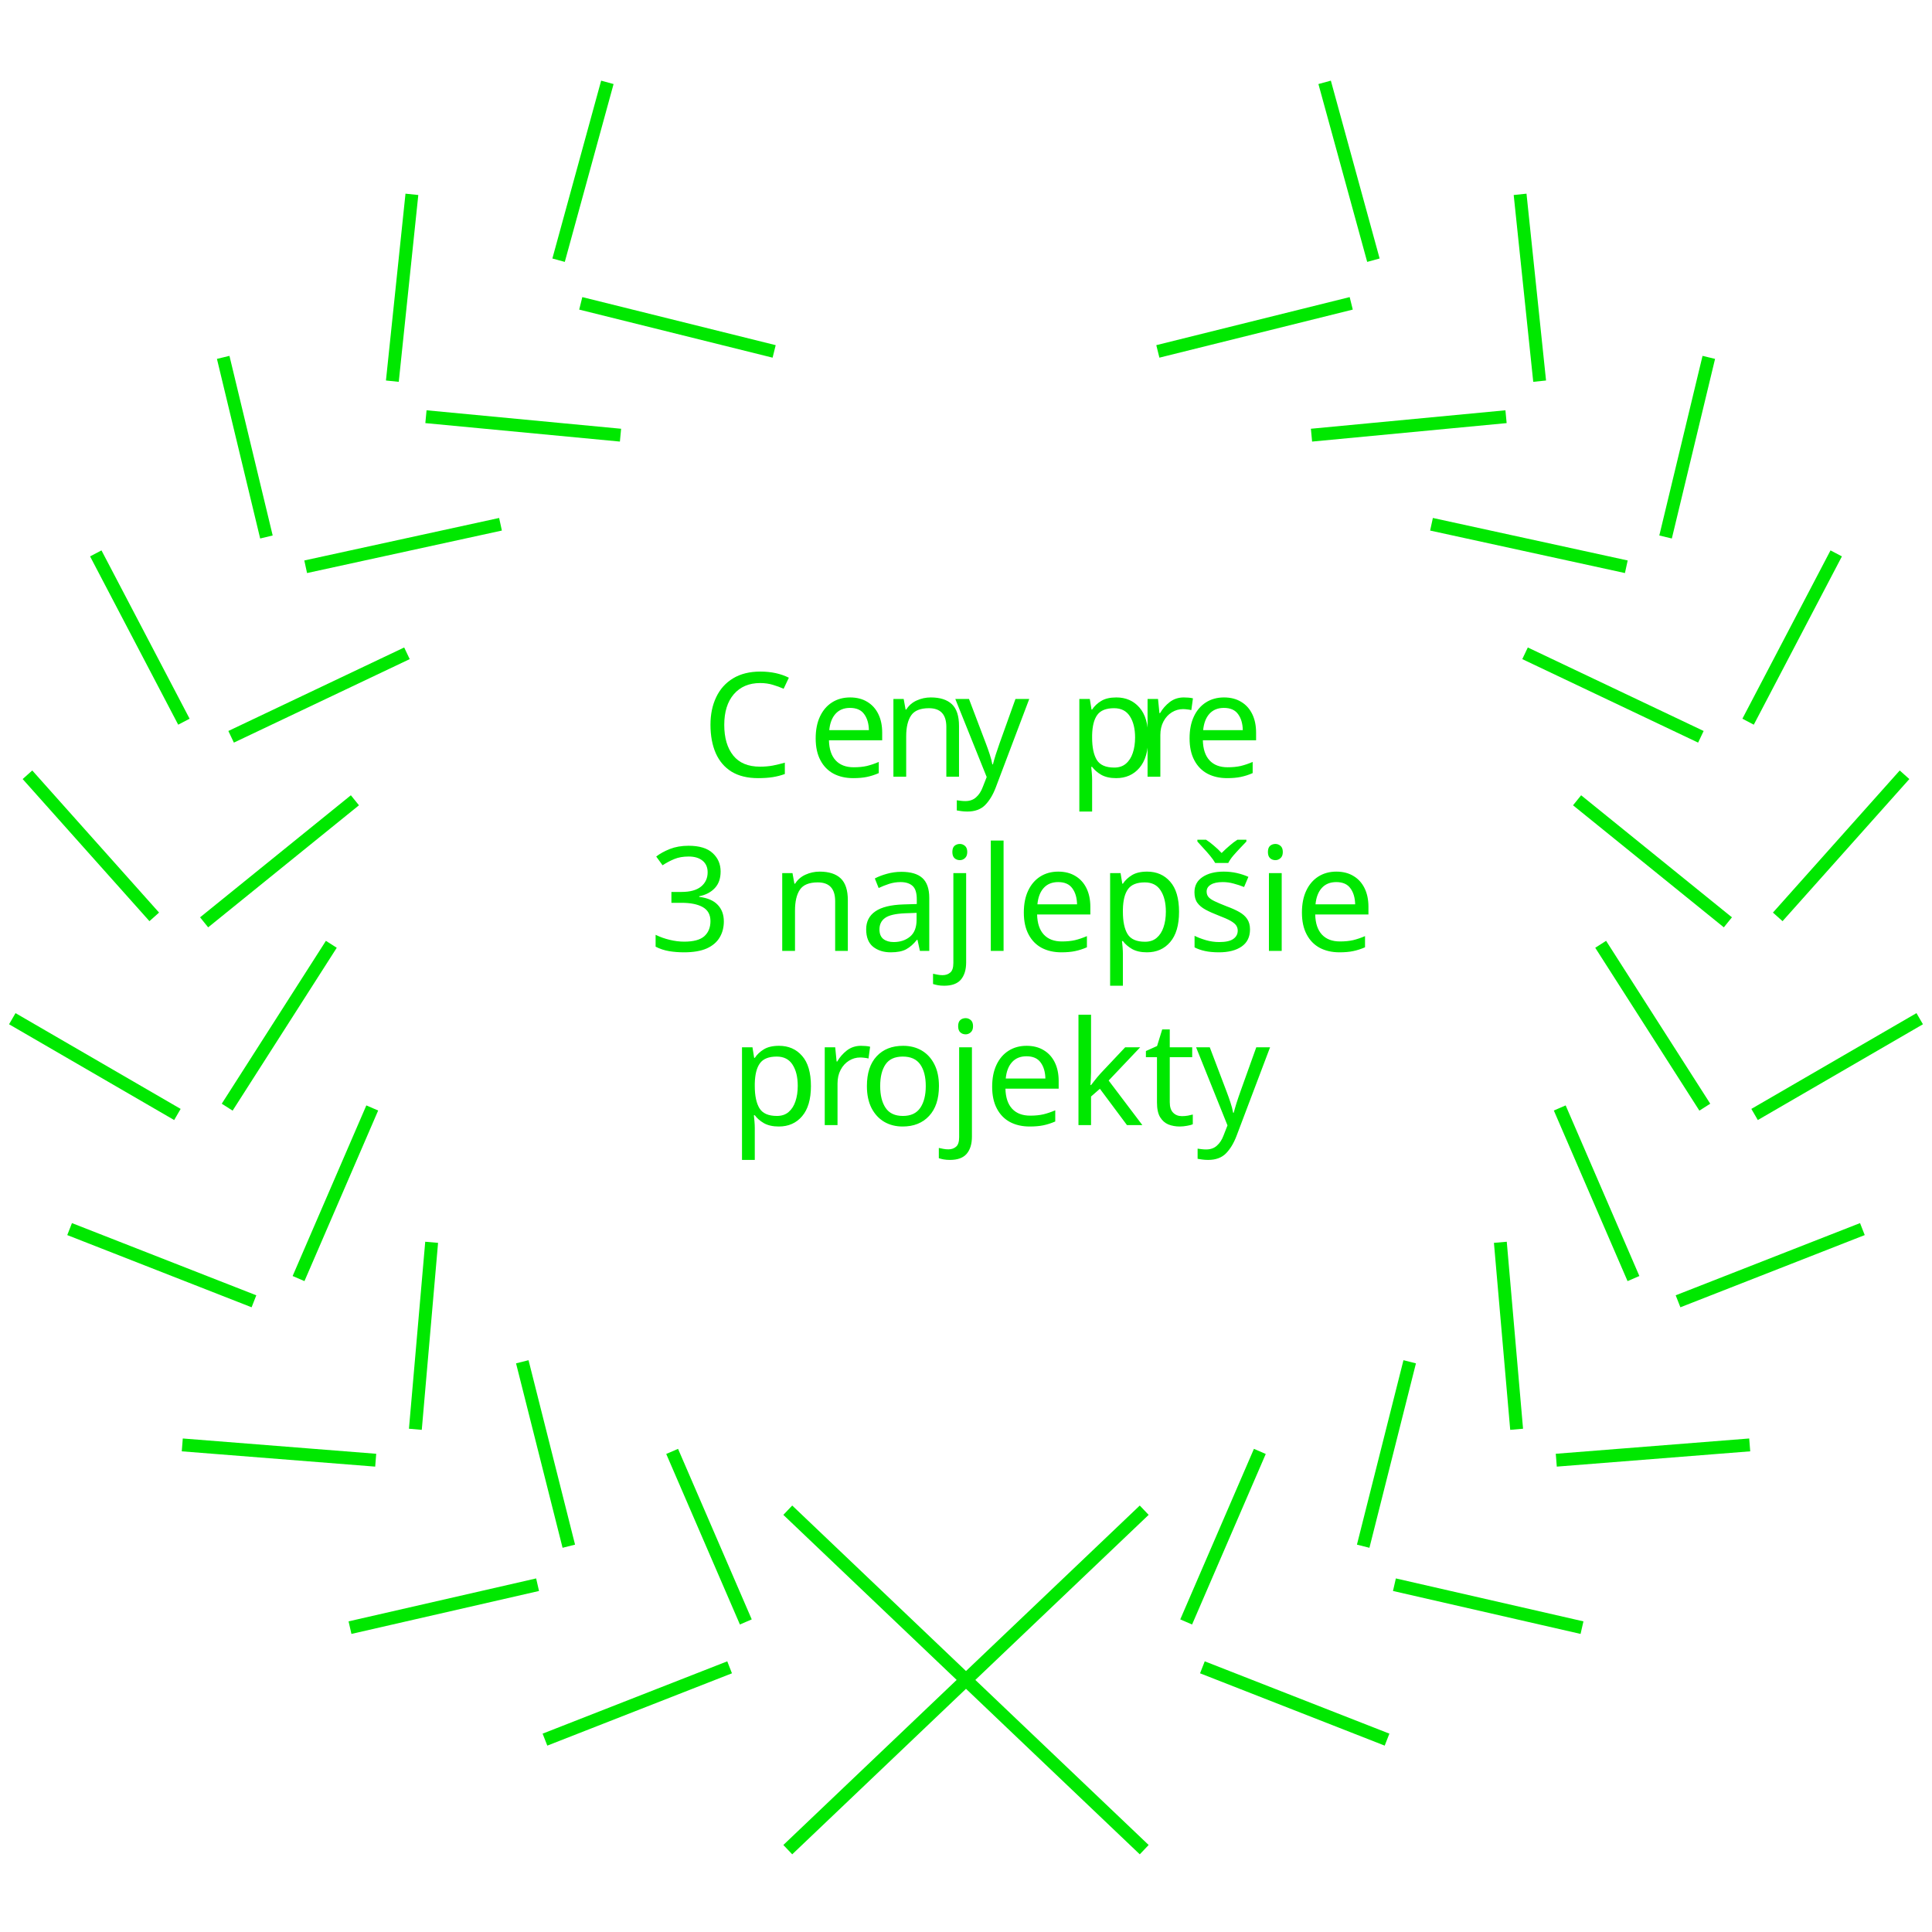
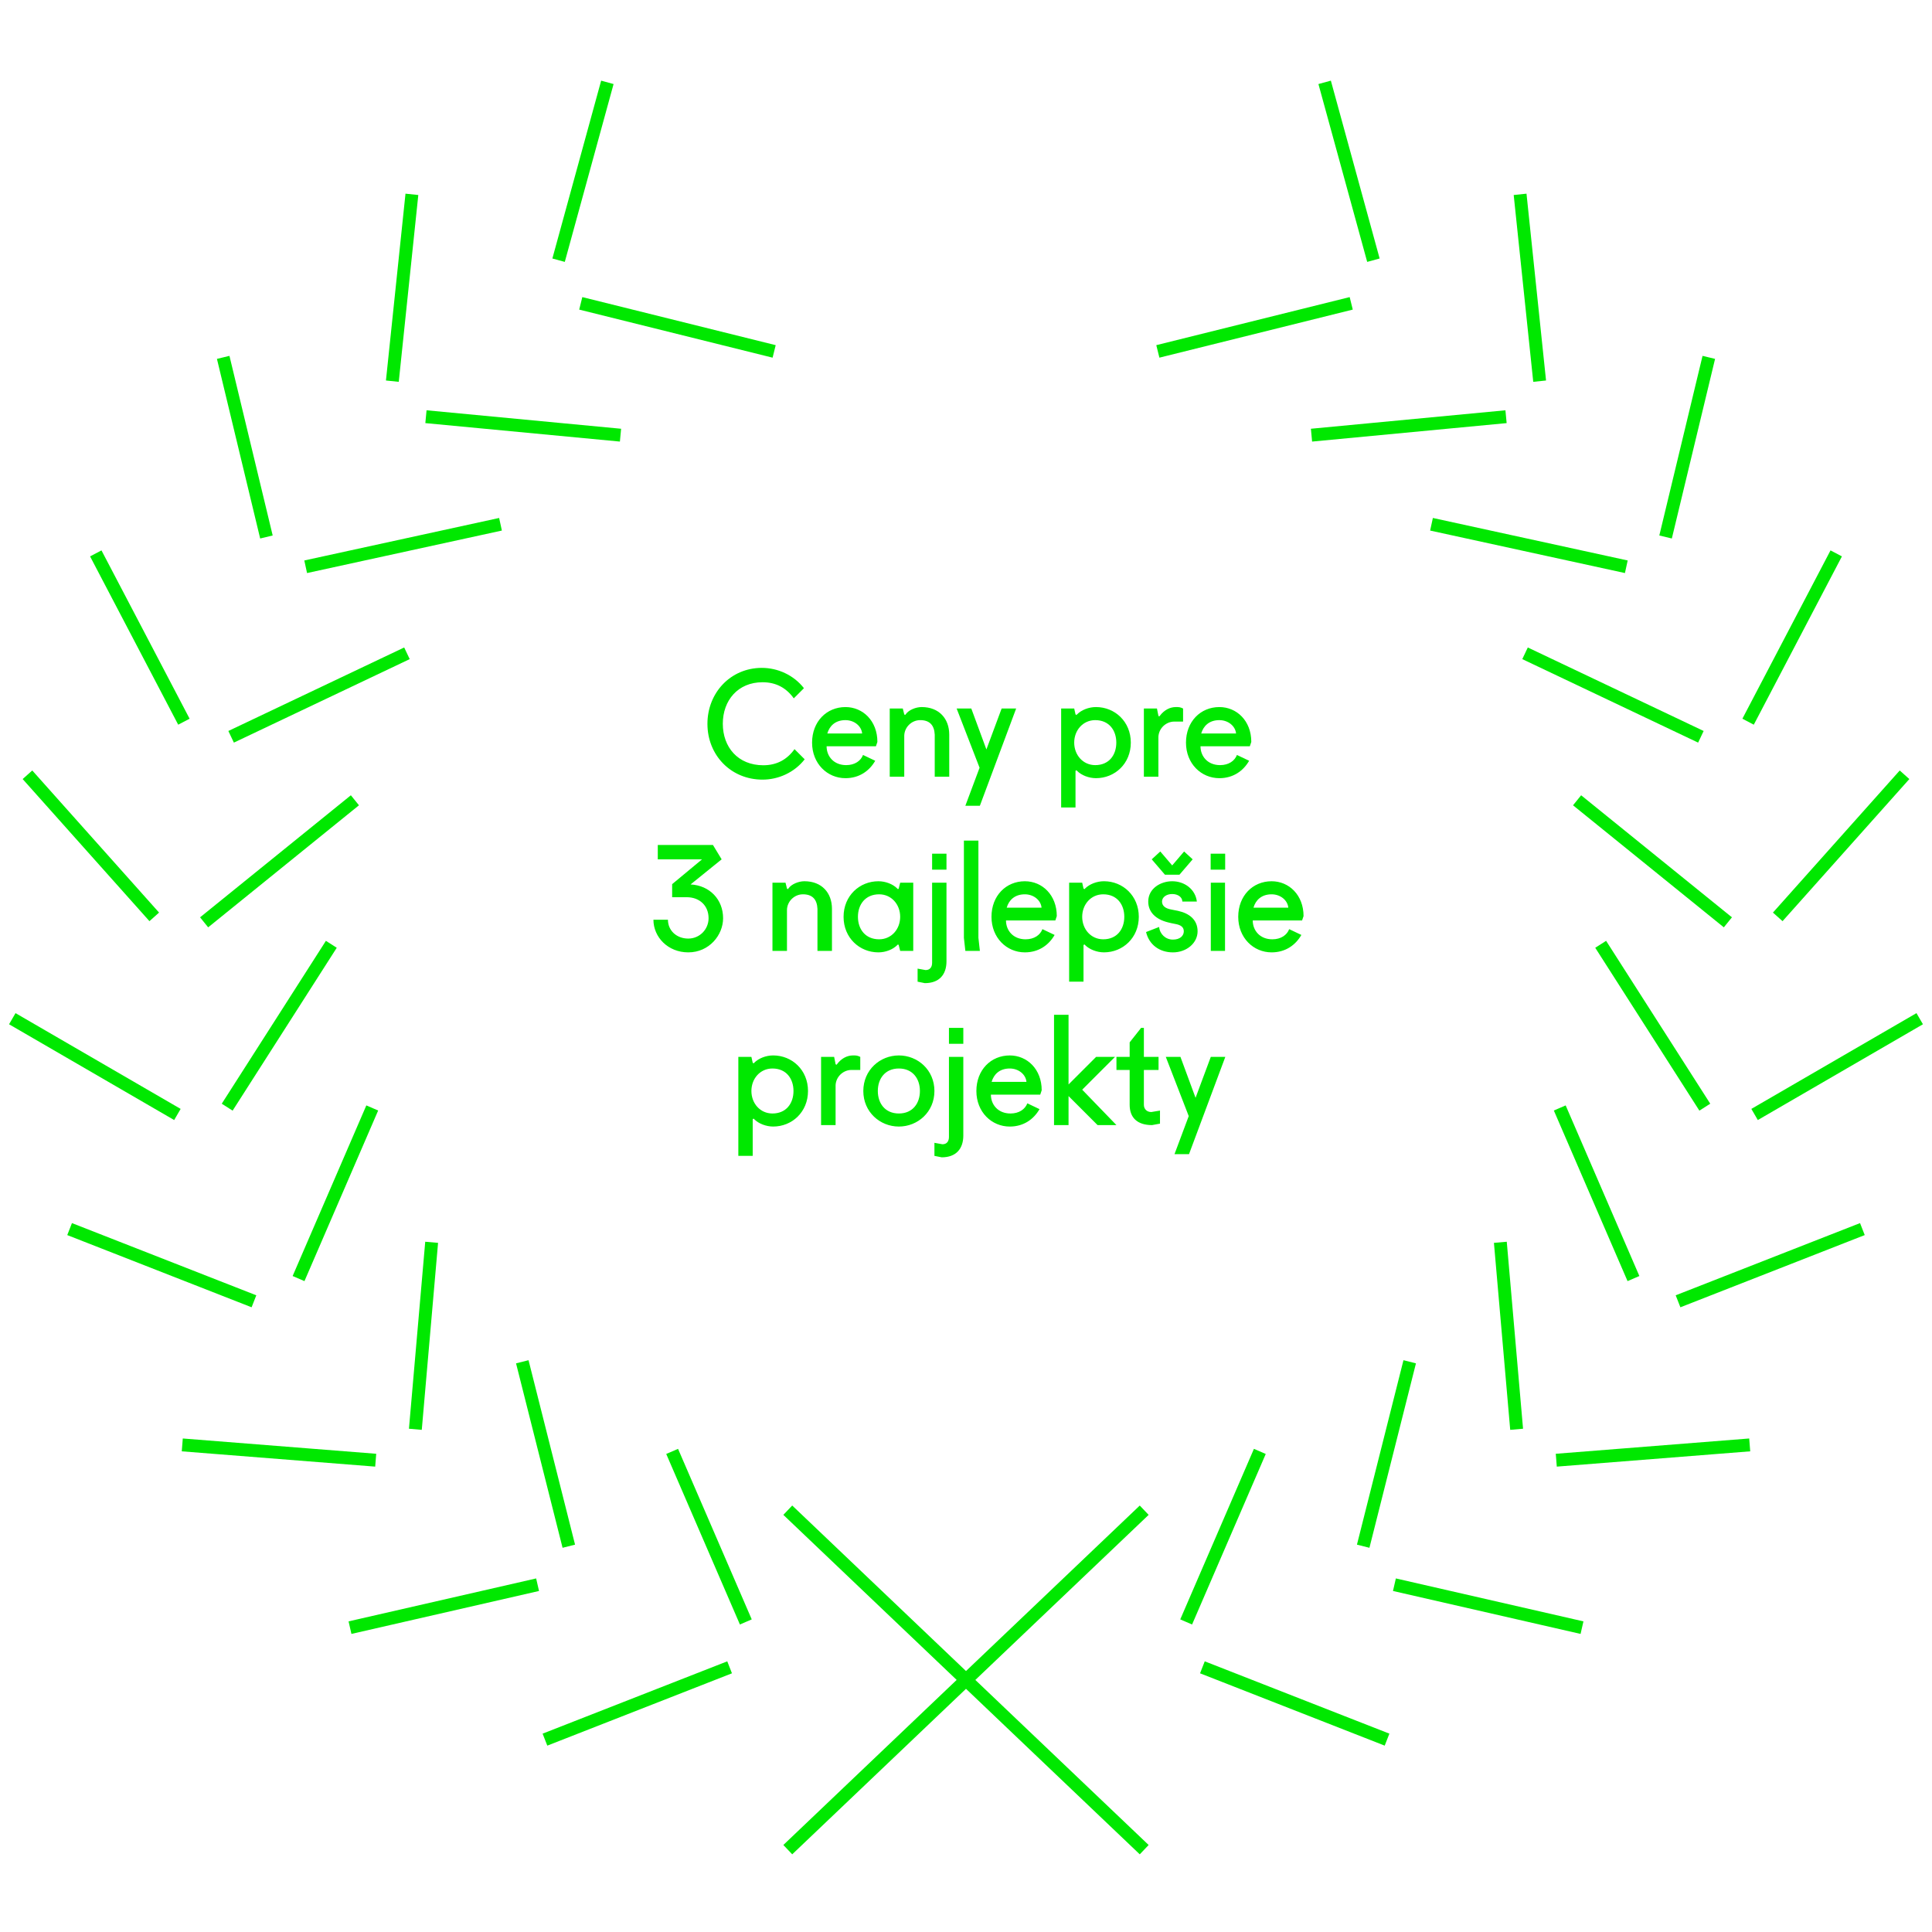
<svg xmlns="http://www.w3.org/2000/svg" width="300" height="300" viewBox="0 0 300 300">
-   <path fill="#00E800" d="M176.983 287.938l-26.983-25.699-26.983 25.698-1.379-1.449 26.912-25.63-26.913-25.631 1.379-1.449 26.984 25.7 26.983-25.699 1.379 1.449-26.912 25.631 26.912 25.63-1.379 1.449zm38.032-16.878l-28.672-11.23.729-1.861 28.672 11.23-.729 1.861zm-130.03 0l-.729-1.861 28.673-11.23.729 1.861-28.673 11.23zm160.444-17.346l-29.127-6.668.447-1.949 29.127 6.668-.447 1.949zm-190.858 0l-.446-1.949 29.127-6.668.446 1.949-29.127 6.668zm130.535-1.463l-1.836-.793 11.44-26.481 1.836.793-11.44 26.481zm-70.213 0l-11.441-26.481 1.836-.793 11.441 26.481-1.836.793zm97.751-11.912l-1.939-.488 7.223-28.639 1.939.488-7.223 28.639zm-125.289 0l-7.223-28.639 1.939-.488 7.223 28.639-1.939.488zm154.383-12.603l-.158-1.994 30.035-2.375.158 1.994-30.035 2.375zm-183.477 0l-30.035-2.375.157-1.994 30.035 2.375-.157 1.994zm176.245-5.709l-2.529-29.037 1.992-.174 2.529 29.037-1.992.174zm-169.013 0l-1.992-.174 2.529-29.037 1.992.174-2.529 29.037zm195.437-19.032l-.729-1.861 28.625-11.212.729 1.861-28.625 11.212zm-221.861 0l-28.625-11.212.729-1.861 28.625 11.212-.729 1.861zm213.656-4.064l-11.446-26.491 1.836-.793 11.446 26.491-1.836.793zm-205.449 0l-1.836-.793 11.445-26.491 1.836.793-11.445 26.491zm225.677-25.011l-1.004-1.73 25.64-14.872 1.004 1.73-25.64 14.872zm-245.908 0l-25.638-14.872 1.004-1.73 25.638 14.872-1.004 1.73zm236.835-1.46l-16.172-25.291 1.686-1.077 16.172 25.29-1.686 1.078zm-227.76 0l-1.685-1.078 16.171-25.29 1.685 1.077-16.171 25.291zm231.555-28.463l-23.416-18.952 1.258-1.555 23.416 18.952-1.258 1.555zm-235.351 0l-1.258-1.555 23.416-18.952 1.258 1.555-23.416 18.952zm244.469-.96l-1.492-1.332 19.688-22.065 1.492 1.332-19.688 22.065zm-253.587 0l-19.688-22.066 1.492-1.332 19.688 22.065-1.492 1.333zm240.477-27.724l-27.303-12.966.857-1.807 27.303 12.966-.857 1.807zm-227.366 0l-.858-1.807 27.303-12.966.858 1.807-27.303 12.966zm-8.646-2.784l-13.684-26.135 1.771-.928 13.684 26.135-1.771.928zm244.657 0l-1.771-.928 13.683-26.135 1.771.928-13.683 26.135zm-20.008-23.546l-30.25-6.599.426-1.954 30.25 6.599-.426 1.954zm-204.641 0l-.426-1.954 30.252-6.599.426 1.954-30.252 6.599zm-7.28-5.366l-6.713-27.89 1.944-.468 6.713 27.89-1.944.468zm219.203 0l-1.945-.468 6.712-27.89 1.945.468-6.712 27.89zm-55.859-15.049l-.189-1.991 30.208-2.868.189 1.991-30.208 2.868zm-107.486 0l-30.21-2.868.189-1.991 30.21 2.868-.189 1.991zm141.824-9.277l-3.035-29.01 1.988-.208 3.035 29.01-1.988.208zm-176.162 0l-1.989-.208 3.035-29.01 1.989.208-3.035 29.01zm58.049-3.753l-30.029-7.464.482-1.941 30.029 7.464-.482 1.941zm60.063-.001l-.482-1.941 30.028-7.464.482 1.941-30.028 7.464zm32.267-14.87l-7.574-27.616 1.93-.529 7.574 27.616-1.93.529zm-124.597 0l-1.929-.529 7.575-27.616 1.929.529-7.575 27.616z" />
-   <text transform="translate(108.947 120.61)">
-     <tspan x="0" y="0" fill="#00E800" font-family="'Fugue-Regular'" font-size="22.539">C</tspan>
-     <tspan x="16.476" y="0" fill="#00E800" font-family="'Fugue-Regular'" font-size="22.539">e</tspan>
-     <tspan x="27.858" y="0" fill="#00E800" font-family="'Fugue-Regular'" font-size="22.539">n</tspan>
-     <tspan x="39.375" y="0" fill="#00E800" font-family="'Fugue-Regular'" font-size="22.539">y p</tspan>
-     <tspan x="67.324" y="0" fill="#00E800" font-family="'Fugue-Regular'" font-size="22.539">r</tspan>
-     <tspan x="74.536" y="0" fill="#00E800" font-family="'Fugue-Regular'" font-size="22.539">e</tspan>
-   </text>
-   <text transform="translate(100.788 147.657)" fill="#00E800" font-family="'Fugue-Regular'" font-size="22.539">3 najlepšie</text>
-   <text transform="translate(113.296 174.705)">
-     <tspan x="0" y="0" fill="#00E800" font-family="'Fugue-Regular'" font-size="22.539">p</tspan>
-     <tspan x="12.847" y="0" fill="#00E800" font-family="'Fugue-Regular'" font-size="22.539">r</tspan>
-     <tspan x="20.082" y="0" fill="#00E800" font-family="'Fugue-Regular'" font-size="22.539">ojekty</tspan>
-   </text>
+   <path fill="#00E800" d="M176.982 287.938l-26.982-25.699-26.983 25.698-1.379-1.449 26.912-25.631-26.913-25.631 1.379-1.449 26.984 25.702 26.982-25.699 1.379 1.449-26.911 25.631 26.911 25.63-1.379 1.448zm38.034-16.877l-28.673-11.23.729-1.861 28.672 11.23-.728 1.861zm-130.031 0l-.729-1.861 28.673-11.23.729 1.861-28.673 11.23zm160.445-17.347l-29.128-6.668.447-1.948 29.127 6.668-.446 1.948zm-190.859 0l-.446-1.948 29.127-6.668.446 1.948-29.127 6.668zm130.534-1.463l-1.836-.793 11.44-26.481 1.836.793-11.44 26.481zm-70.212 0l-11.441-26.481 1.836-.793 11.441 26.481-1.836.793zm97.752-11.912l-1.939-.487 7.223-28.64 1.939.488-7.223 28.639zm-125.29 0l-7.223-28.639 1.939-.488 7.223 28.64-1.939.487zm154.383-12.603l-.158-1.994 30.035-2.375.158 1.994-30.035 2.375zm-183.477 0l-30.035-2.375.157-1.994 30.035 2.375-.157 1.994zm176.245-5.709l-2.529-29.037 1.992-.174 2.529 29.037-1.992.174zm-169.013 0l-1.992-.174 2.529-29.037 1.992.174-2.529 29.037zm195.437-19.032l-.729-1.861 28.625-11.212.729 1.861-28.625 11.212zm-221.861 0l-28.625-11.212.729-1.861 28.625 11.212-.729 1.861zm213.656-4.063l-11.445-26.492 1.836-.793 11.445 26.492-1.836.793zm-205.449 0l-1.836-.793 11.445-26.492 1.836.793-11.445 26.492zm225.677-25.012l-1.004-1.73 25.64-14.871 1.004 1.729-25.64 14.872zm-245.908 0l-25.638-14.872 1.004-1.729 25.638 14.871-1.004 1.73zm236.835-1.46l-16.172-25.291 1.687-1.077 16.172 25.29-1.687 1.078zm-227.76 0l-1.685-1.078 16.171-25.29 1.685 1.077-16.171 25.291zm231.555-28.463l-23.416-18.952 1.259-1.555 23.416 18.952-1.259 1.555zm-235.351 0l-1.258-1.555 23.416-18.952 1.258 1.555-23.416 18.952zm244.469-.96l-1.492-1.332 19.688-22.065 1.492 1.332-19.688 22.065zm-253.587 0l-19.688-22.066 1.492-1.332 19.688 22.065-1.492 1.333zm240.478-27.724l-27.304-12.966.856-1.807 27.304 12.966-.856 1.807zm-227.367 0l-.858-1.807 27.303-12.966.858 1.807-27.303 12.966zm-8.646-2.784l-13.684-26.135 1.771-.928 13.684 26.135-1.771.928zm244.657 0l-1.771-.928 13.684-26.135 1.771.928-13.684 26.135zm-20.008-23.546l-30.25-6.599.426-1.954 30.25 6.599-.426 1.954zm-204.641 0l-.426-1.954 30.252-6.599.426 1.954-30.252 6.599zm-7.28-5.366l-6.713-27.89 1.944-.468 6.713 27.89-1.944.468zm219.203 0l-1.944-.468 6.712-27.89 1.945.468-6.713 27.89zm-55.859-15.049l-.188-1.991 30.207-2.868.189 1.991-30.208 2.868zm-107.486 0l-30.21-2.868.189-1.991 30.21 2.868-.189 1.991zm141.824-9.277l-3.035-29.01 1.988-.208 3.034 29.01-1.987.208zm-176.162 0l-1.989-.208 3.035-29.01 1.989.208-3.035 29.01zm58.049-3.753l-30.029-7.464.482-1.941 30.029 7.464-.482 1.941zm60.063-.001l-.482-1.941 30.028-7.464.481 1.941-30.027 7.464zm32.267-14.87l-7.573-27.616 1.93-.529 7.574 27.616-1.931.529zm-124.597 0l-1.929-.529 7.575-27.616 1.929.529-7.575 27.616z" />
+   <path fill="#00E800" d="M118.3 103.707c2.479 0 4.958 1.127 6.536 3.155l-1.578 1.578c-1.127-1.578-2.705-2.502-4.845-2.502-3.832 0-6.175 2.817-6.175 6.445 0 3.629 2.344 6.446 6.288 6.446 2.141 0 3.719-.924 4.846-2.502l1.578 1.578c-1.578 2.028-4.057 3.155-6.536 3.155-4.958 0-8.564-3.832-8.564-8.654-.002-4.844 3.604-8.699 8.45-8.699zM128.353 115.878c0 1.577 1.127 2.93 3.042 2.93 1.353 0 2.276-.677 2.615-1.578l1.893.901c-.902 1.578-2.479 2.705-4.62 2.705-2.817 0-5.184-2.254-5.184-5.521 0-3.269 2.253-5.522 5.184-5.522 2.704 0 4.958 2.142 4.958 5.409l-.226.677h-7.662zm.112-1.983h5.409c-.113-1.172-1.24-2.073-2.592-2.073-1.577-.001-2.479.901-2.817 2.073zM138.157 110.018h2.028l.226.901.113.113.113-.113c.451-.676 1.578-1.127 2.479-1.127 2.704 0 4.282 1.804 4.282 4.282v6.536h-2.253v-6.536c-.068-1.442-.767-2.253-2.254-2.253-1.33 0-2.434 1.081-2.479 2.389v6.4h-2.254v-10.592z" enable-background="new" />
+   <g enable-background="new" fill="#00E800">
+     <path d="M155.533 110.018h2.254l-5.634 15.101h-2.254l2.208-5.905-3.56-9.195h2.276l2.345 6.355 2.365-6.356zM164.775 110.018h2.027l.203.901.136.113.112-.113c.676-.676 1.803-1.127 2.93-1.127 2.93 0 5.409 2.254 5.409 5.522 0 3.268-2.479 5.521-5.409 5.521-1.104 0-2.254-.451-2.93-1.127l-.112-.113-.136.113v5.68h-2.23v-15.37zm5.296 8.79c2.142 0 3.269-1.578 3.269-3.493 0-1.916-1.127-3.493-3.269-3.493-1.915 0-3.269 1.577-3.269 3.493.001 1.914 1.354 3.493 3.269 3.493z" />
+   </g>
+   <path fill="#00E800" d="M177.623 110.018h2.028l.226 1.127.113.113.112-.113c.676-.901 1.577-1.353 2.479-1.353.45 0 .676 0 1.127.226v2.028h-1.354c-1.329 0-2.434 1.082-2.479 2.39v6.175h-2.254v-10.593zM186.412 115.878c0 1.577 1.127 2.93 3.043 2.93 1.353 0 2.276-.677 2.615-1.578l1.893.901c-.902 1.578-2.479 2.705-4.62 2.705-2.817 0-5.184-2.254-5.184-5.521 0-3.269 2.253-5.522 5.184-5.522 2.704 0 4.958 2.142 4.958 5.409l-.226.677h-7.663zm.113-1.983h5.409c-.112-1.172-1.239-2.073-2.592-2.073-1.576-.001-2.479.901-2.817 2.073z" enable-background="new" />
+   <g enable-background="new" fill="#00E800">
+     <path d="M112.057 133.437l-4.823 3.898c2.952.158 5.048 2.321 5.048 5.251 0 2.592-2.141 5.297-5.409 5.297-3.155 0-5.409-2.366-5.409-5.071h2.253c0 1.69 1.353 2.93 3.155 2.93 1.803 0 3.155-1.465 3.155-3.155 0-2.028-1.465-3.268-3.38-3.268h-2.276v-2.028l4.643-3.854h-6.874v-2.231h8.564l1.353 2.231zM119.946 137.064h2.028l.226.901.113.113.113-.113c.451-.676 1.578-1.127 2.479-1.127 2.704 0 4.282 1.804 4.282 4.282v6.536h-2.253v-6.536c-.068-1.442-.767-2.253-2.254-2.253-1.33 0-2.434 1.081-2.479 2.389v6.4h-2.254v-10.592zM141.808 147.657h-2.028l-.226-.901-.113-.113-.113.113c-.676.676-1.803 1.127-2.93 1.127-2.93 0-5.409-2.254-5.409-5.521 0-3.269 2.479-5.522 5.409-5.522 1.127 0 2.254.451 2.93 1.127l.113.113.113-.113.226-.901h2.028v10.591zm-5.297-8.789c-2.141 0-3.291 1.577-3.291 3.493 0 1.915 1.149 3.493 3.291 3.493 1.916 0 3.268-1.578 3.268-3.493 0-1.916-1.352-3.493-3.268-3.493zM143.724 150.632c.676 0 1.014-.45 1.014-1.127v-12.44h2.231v12.216c0 2.028-1.104 3.38-3.358 3.38l-1.127-.225v-2.028l1.24.224zm1.014-15.596h2.231v-2.479h-2.231v2.479zM151.928 145.629l.227 2.028h-2.255l-.226-2.028v-15.1h2.253v15.1zM156.21 142.925c0 1.577 1.127 2.93 3.042 2.93 1.354 0 2.277-.677 2.615-1.578l1.893.901c-.901 1.578-2.479 2.705-4.619 2.705-2.818 0-5.184-2.254-5.184-5.521 0-3.269 2.253-5.522 5.184-5.522 2.703 0 4.957 2.142 4.957 5.409l-.225.677h-7.663zm.112-1.984h5.41c-.113-1.172-1.24-2.073-2.592-2.073-1.578 0-2.48.902-2.818 2.073zM166.015 137.064h2.028l.203.901.135.113.113-.113c.676-.676 1.803-1.127 2.93-1.127 2.93 0 5.408 2.254 5.408 5.522 0 3.268-2.479 5.521-5.408 5.521-1.104 0-2.254-.451-2.93-1.127l-.113-.113-.135.113v5.68h-2.231v-15.37zm5.296 8.79c2.142 0 3.269-1.578 3.269-3.493 0-1.916-1.127-3.493-3.269-3.493-1.915 0-3.268 1.577-3.268 3.493 0 1.915 1.353 3.493 3.268 3.493zM177.961 144.728l2.027-.789c.113 1.127 1.015 1.961 2.142 1.961s1.69-.608 1.69-1.285c0-.653-.451-.991-1.353-1.149-.383-.067-.767-.157-1.126-.247-1.804-.451-3.043-1.533-3.043-3.224 0-2.028 1.916-3.155 3.719-3.155 1.916 0 3.605 1.24 3.831 3.155h-2.254c0-.676-.676-1.172-1.577-1.172-.902 0-1.578.496-1.578 1.172 0 .677.541 1.06 1.353 1.218l1.127.225c1.758.384 3.042 1.375 3.042 3.178 0 1.804-1.689 3.269-3.831 3.269s-3.719-1.242-4.169-3.157zm5.184-8.903h-2.254l-2.051-2.389 1.329-1.218 1.849 2.164 1.848-2.164 1.33 1.218-2.051 2.389zM187.99 132.558h2.254v2.479h-2.254v-2.479zm.023 4.506h2.208v10.593h-2.208v-10.593zM194.525 142.925c0 1.577 1.127 2.93 3.043 2.93 1.353 0 2.276-.677 2.615-1.578l1.893.901c-.902 1.578-2.479 2.705-4.62 2.705-2.817 0-5.184-2.254-5.184-5.521 0-3.269 2.253-5.522 5.184-5.522 2.704 0 4.958 2.142 4.958 5.409l-.226.677h-7.663zm.114-1.984h5.409c-.112-1.172-1.239-2.073-2.592-2.073-1.577 0-2.479.902-2.817 2.073z" />
+   </g>
+   <path fill="#00E800" d="M114.648 164.112h2.028l.203.901.135.113.113-.113c.676-.676 1.803-1.127 2.93-1.127 2.93 0 5.409 2.254 5.409 5.522 0 3.268-2.479 5.521-5.409 5.521-1.104 0-2.254-.451-2.93-1.127l-.113-.113-.135.113v5.68h-2.231v-15.37zm5.297 8.79c2.141 0 3.268-1.578 3.268-3.493 0-1.916-1.127-3.493-3.268-3.493-1.916 0-3.268 1.577-3.268 3.493 0 1.915 1.352 3.493 3.268 3.493zM127.496 164.112h2.028l.226 1.127.113.113.113-.113c.676-.901 1.578-1.353 2.479-1.353.451 0 .676 0 1.127.226v2.028h-1.353c-1.33 0-2.434 1.082-2.479 2.39v6.175h-2.254v-10.593z" enable-background="new" />
+   <g enable-background="new" fill="#00E800">
+     <path d="M139.576 163.887c2.93 0 5.521 2.254 5.521 5.522 0 3.268-2.592 5.521-5.521 5.521s-5.521-2.254-5.521-5.521c0-3.268 2.591-5.522 5.521-5.522zm0 9.015c2.141 0 3.268-1.578 3.268-3.493 0-1.916-1.127-3.493-3.268-3.493s-3.268 1.577-3.268 3.493c0 1.915 1.127 3.493 3.268 3.493zM146.338 177.68c.676 0 1.014-.45 1.014-1.127v-12.44h2.231v12.216c0 2.028-1.104 3.38-3.358 3.38l-1.127-.225v-2.028l1.24.224zm1.015-15.596h2.231v-2.479h-2.231v2.479zM153.865 169.973c0 1.577 1.127 2.93 3.043 2.93 1.353 0 2.276-.677 2.615-1.578l1.893.901c-.902 1.578-2.479 2.705-4.62 2.705-2.817 0-5.184-2.254-5.184-5.521 0-3.269 2.253-5.522 5.184-5.522 2.704 0 4.958 2.142 4.958 5.409l-.226.677h-7.663zm.114-1.984h5.409c-.112-1.172-1.239-2.073-2.592-2.073-1.577 0-2.48.901-2.817 2.073zM170.206 164.112h2.93l-5.093 5.094 5.318 5.499h-2.93l-4.508-4.508v4.508h-2.254v-17.128h2.254v10.817l4.283-4.282zM173.362 164.112h2.051v-2.254l1.78-2.253h.428v4.507h2.277v2.028h-2.277v5.409c0 .676.474 1.127 1.15 1.127l1.352-.226v2.028l-1.239.226c-2.254 0-3.471-1.127-3.471-3.155v-5.409h-2.051v-2.028zM188.012 164.112h2.254l-5.635 15.101h-2.254l2.209-5.905-3.561-9.195h2.275l2.345 6.355 2.367-6.356z" />
+   </g>
</svg>
